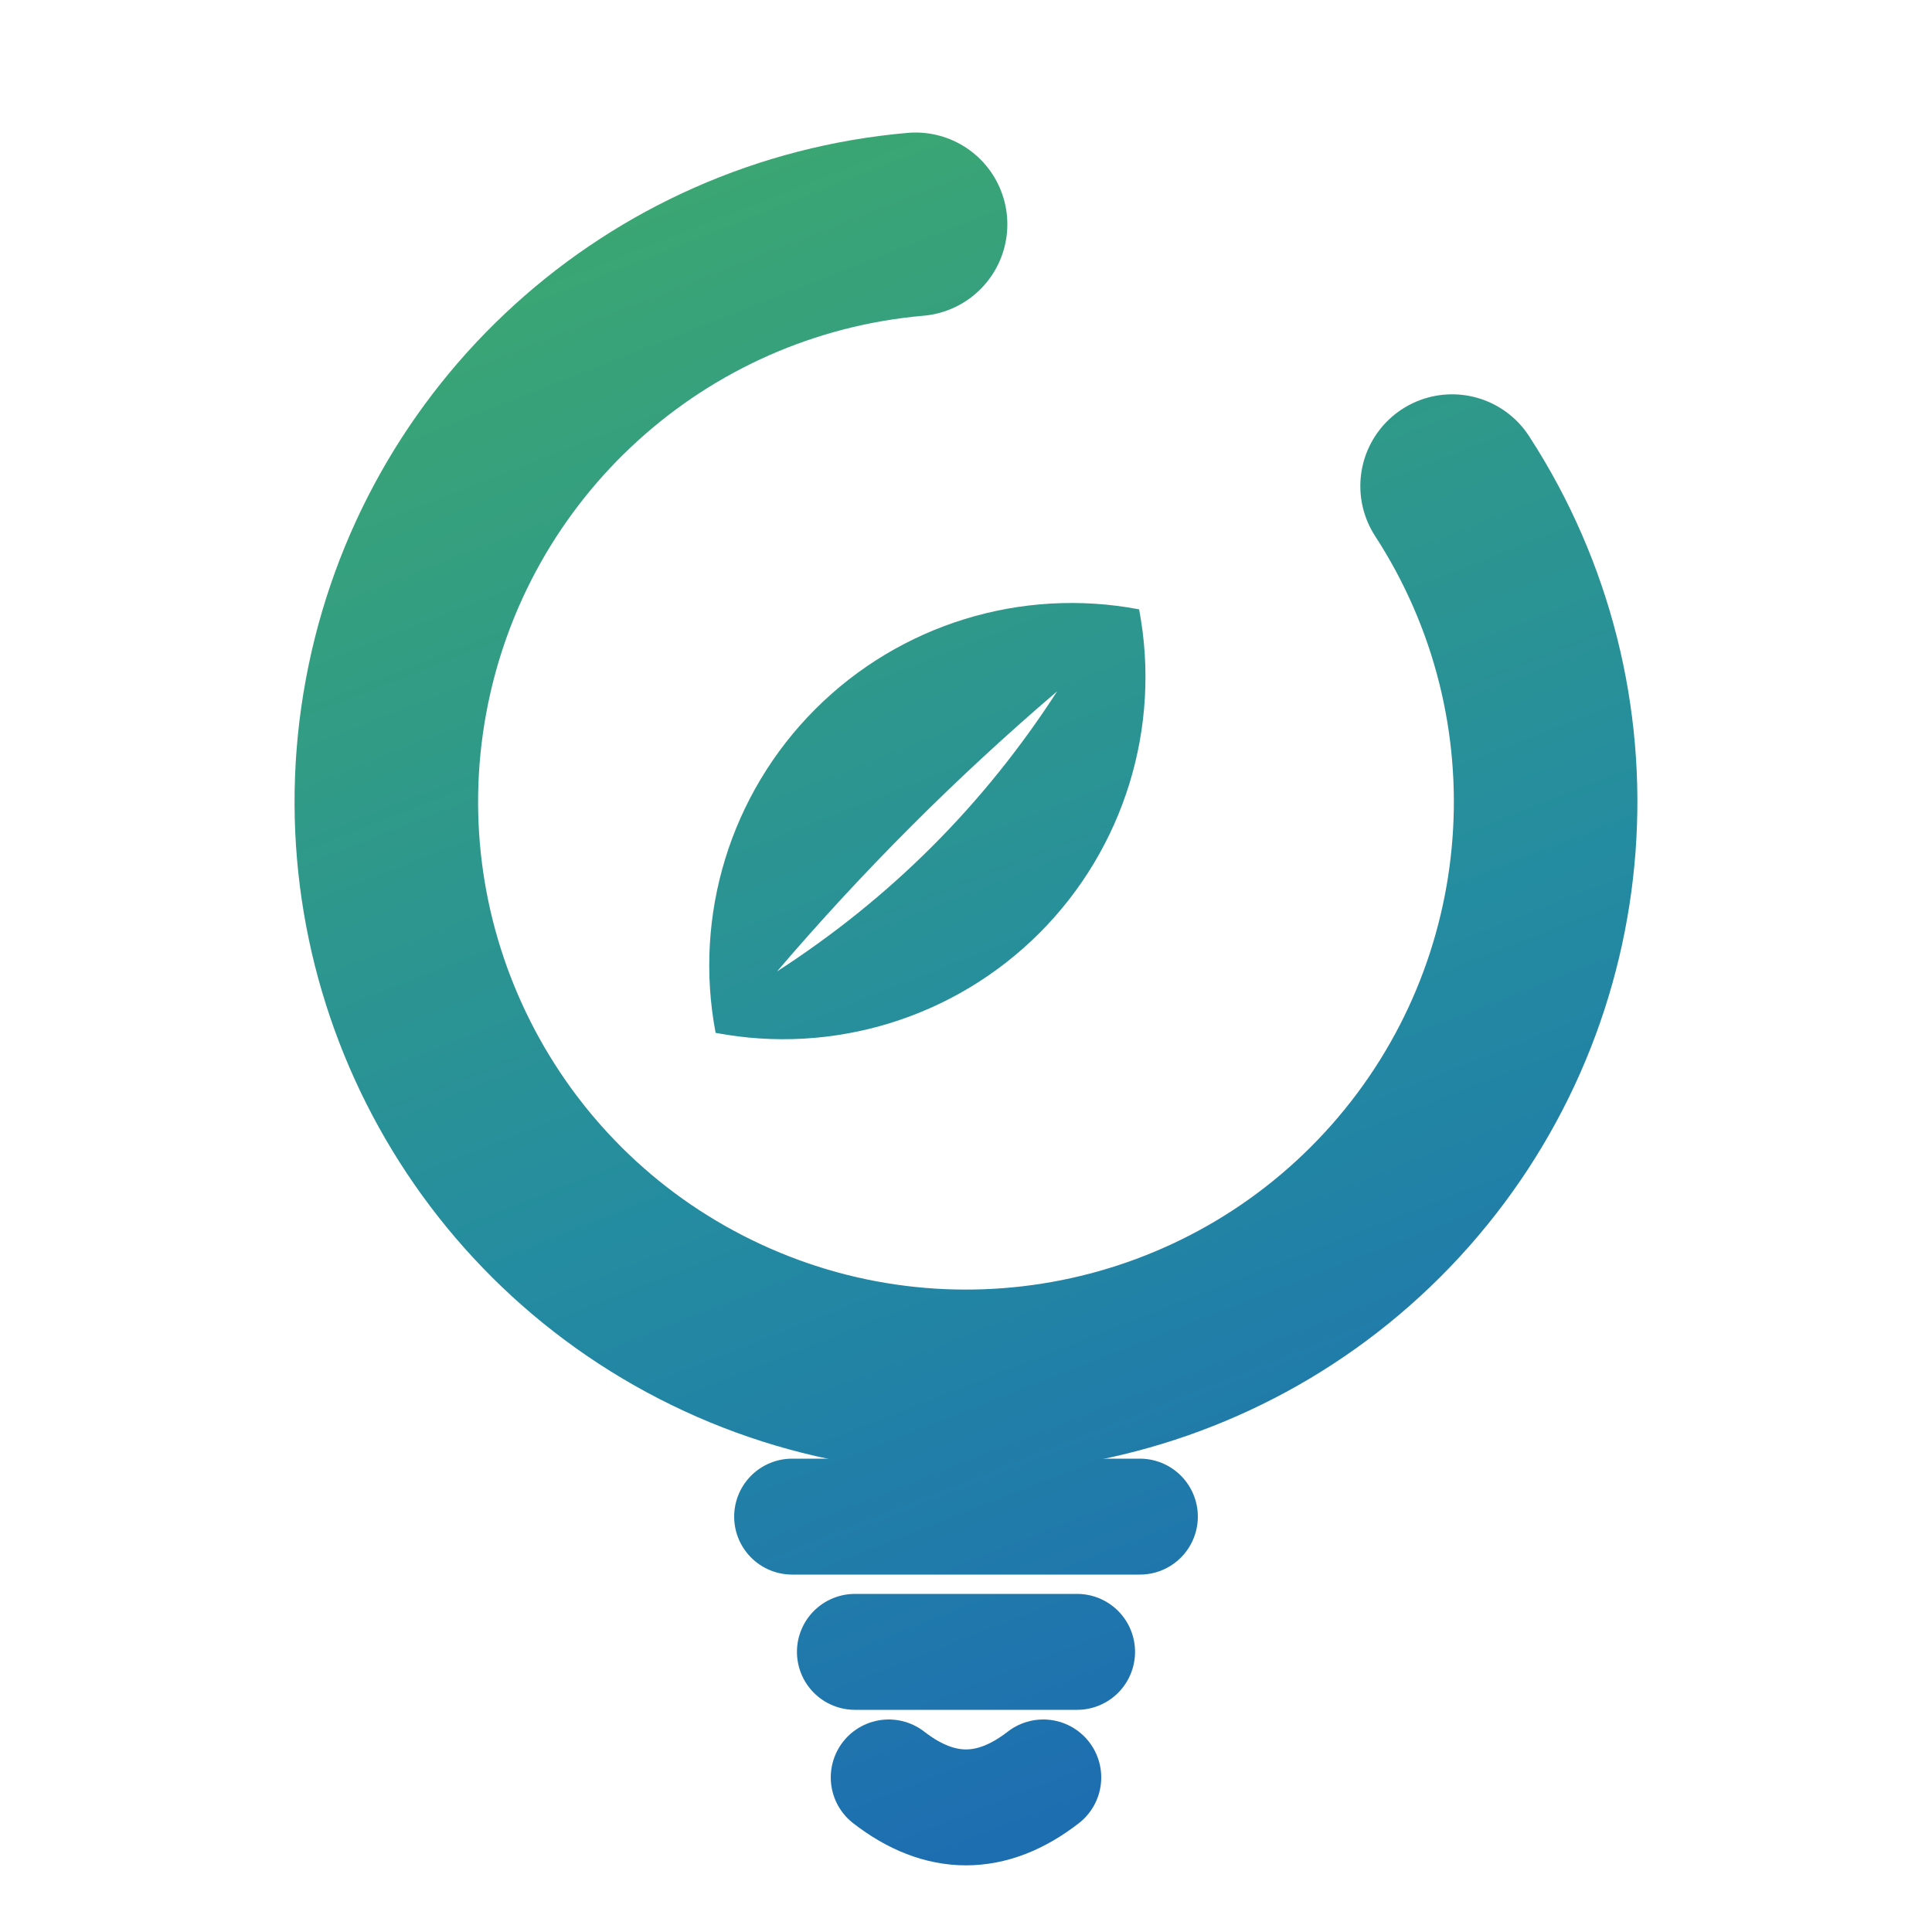
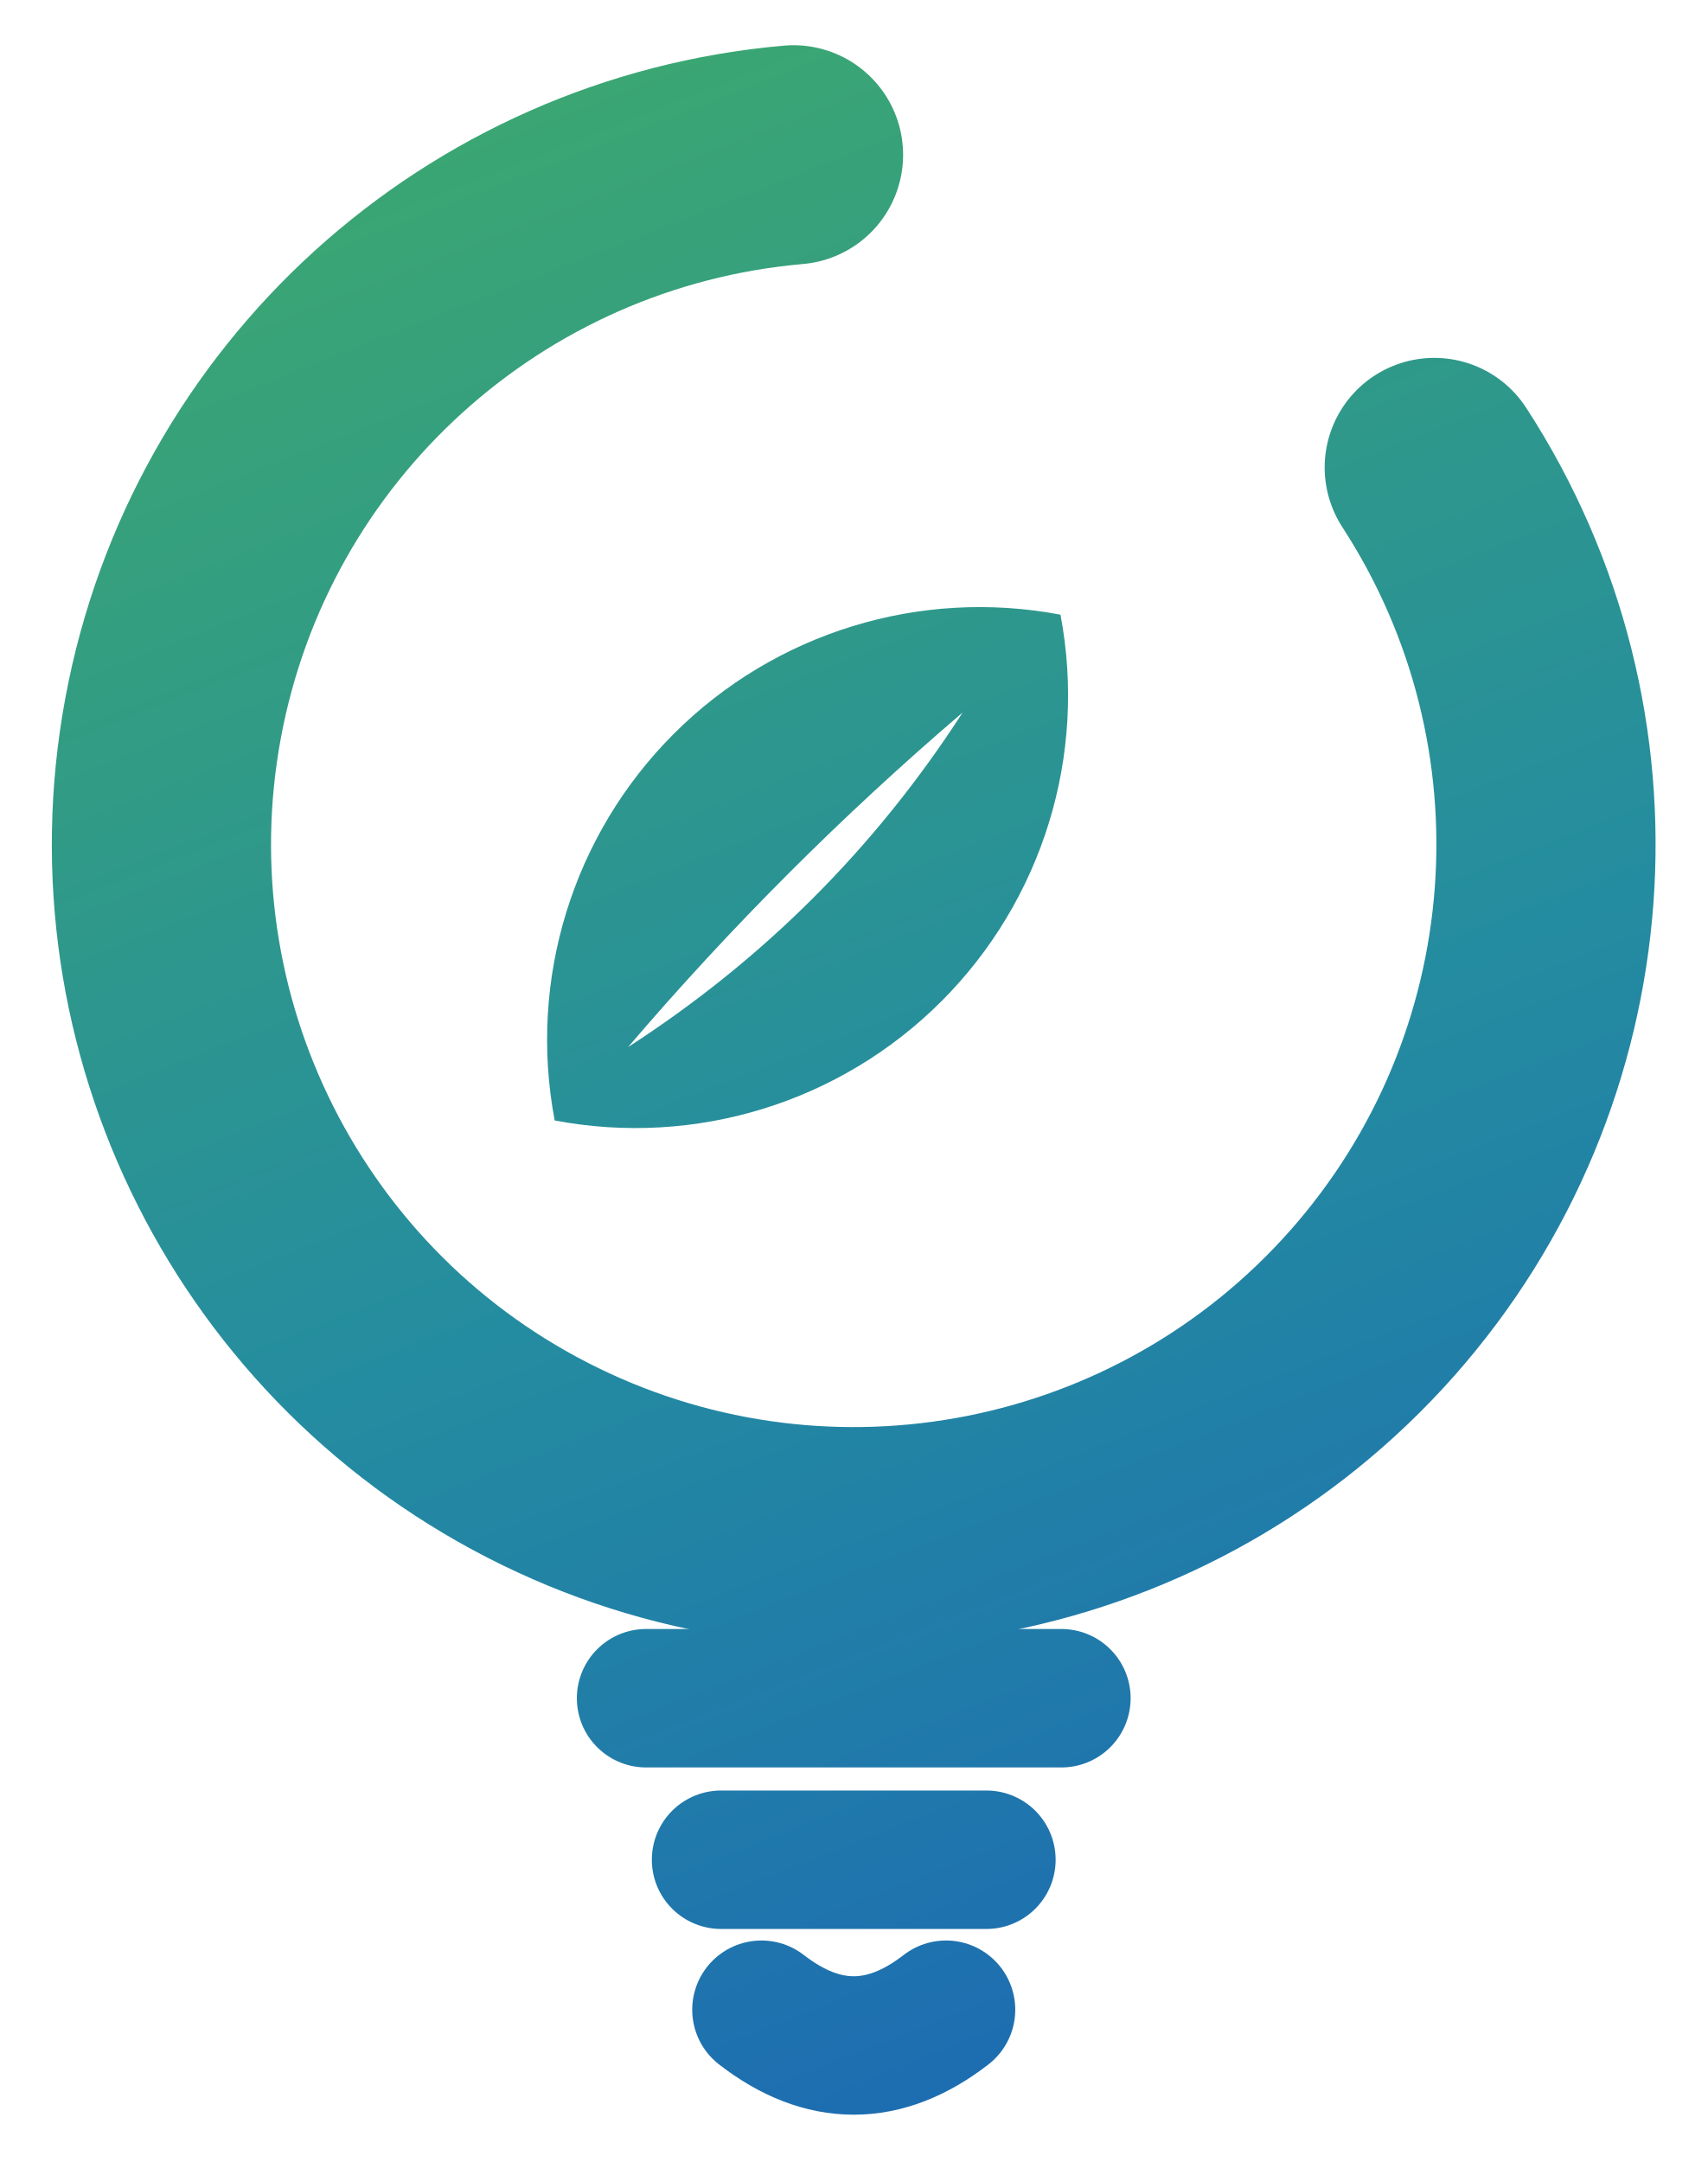
- <svg xmlns="http://www.w3.org/2000/svg" viewBox="0 0 100 100" role="img" aria-label="Coopluz">
+ <svg xmlns="http://www.w3.org/2000/svg" viewBox="13 4.9 74 93.7" role="img" aria-label="Coopluz">
  <defs>
    <linearGradient id="g" gradientUnits="userSpaceOnUse" x1="24" y1="2" x2="62" y2="99">
      <stop offset="0.0" stop-color="#40ac68" />
      <stop offset="0.58" stop-color="#248ca0" />
      <stop offset="1.0" stop-color="#1c68b4" />
    </linearGradient>
  </defs>
  <g fill="none" stroke="url(#g)" stroke-width="9.5" stroke-linecap="round" stroke-linejoin="round">
    <path d="M75.16 25.16A30 30 0 0 1 72.47 61.38A30 30 0 0 1 36.85 68.46A30 30 0 0 1 20.5 36.03A30 30 0 0 1 47.39 11.61" />
  </g>
  <g fill="none" stroke="url(#g)" stroke-width="6" stroke-linecap="round" stroke-linejoin="round">
    <path d="M41 78.5H59" />
    <path d="M44.25 85.5H55.75" />
    <path d="M46 92Q50 95.1 54 92" />
  </g>
  <path fill="url(#g)" fill-rule="evenodd" d="M37.04 53.46A18.75 18.75 0 0 1 58.96 31.54A18.75 18.75 0 0 1 37.04 53.46ZM40.22 50.28Q49.03 44.59 54.72 35.78Q46.9 42.46 40.22 50.28Z" />
</svg>
